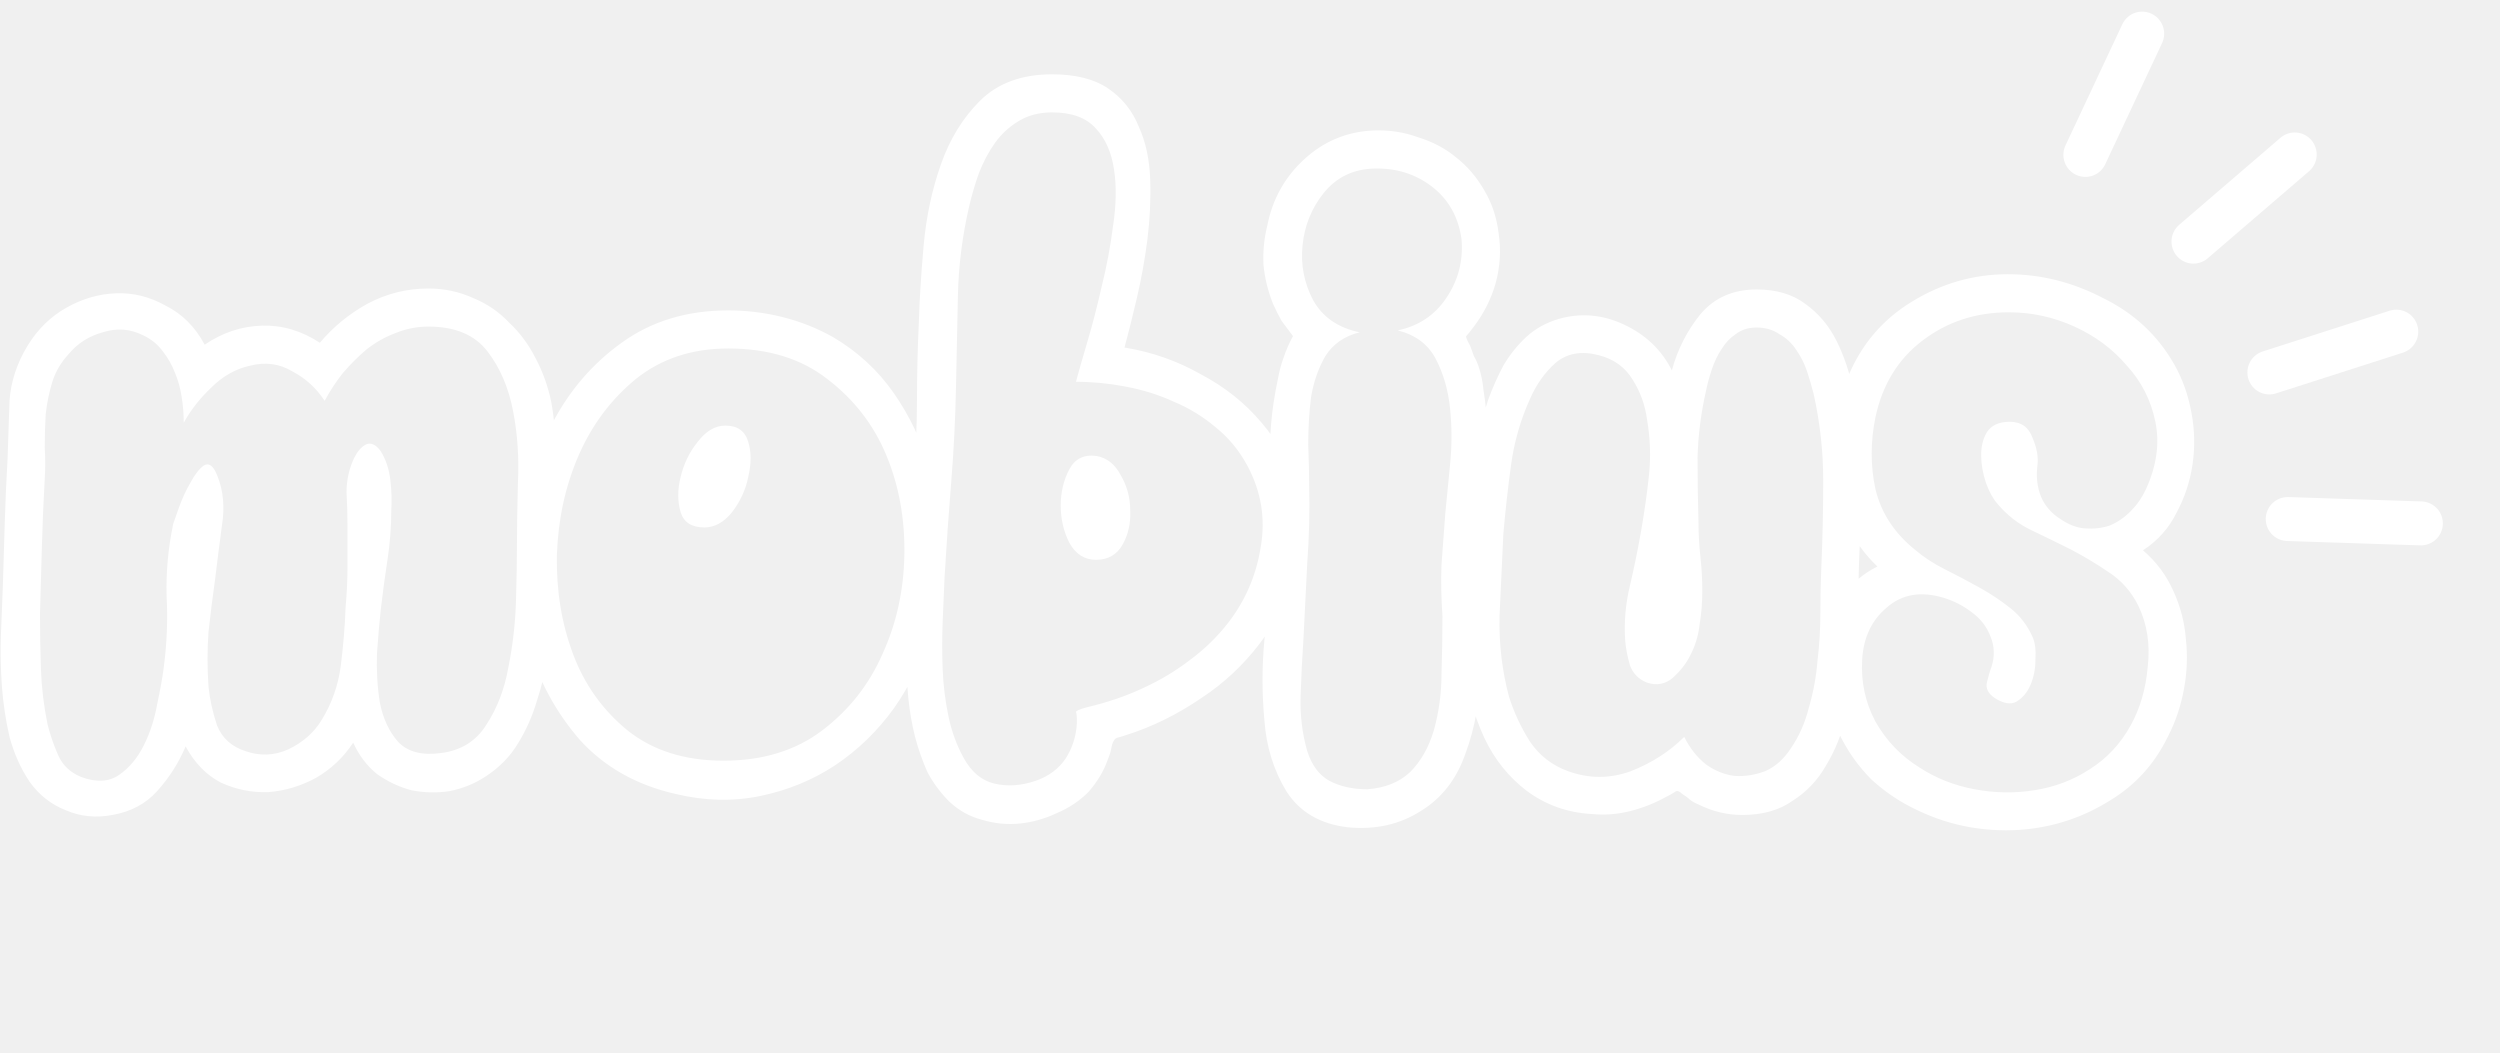
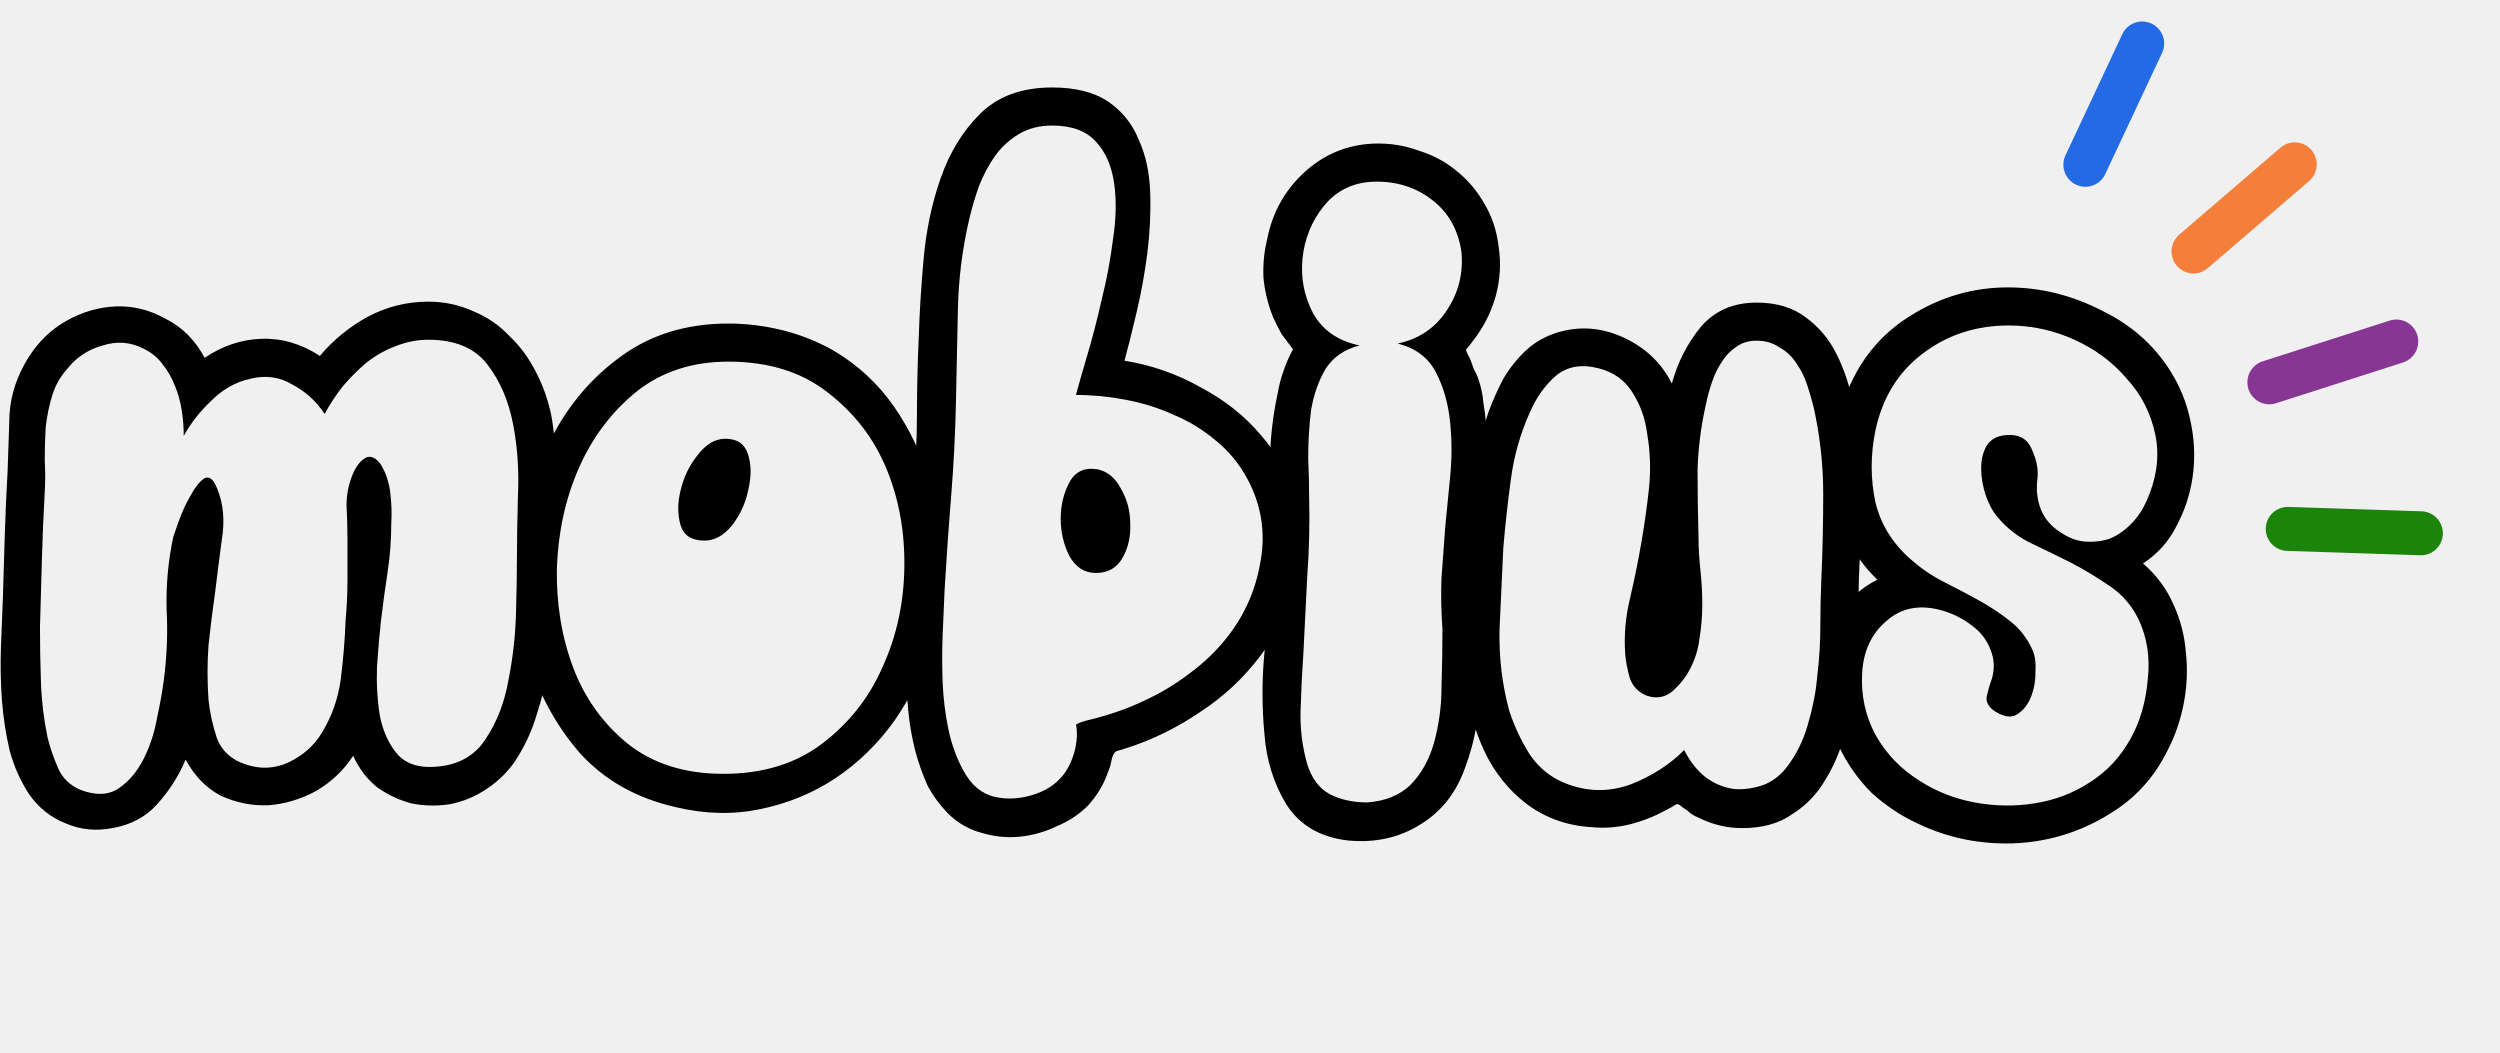
- <svg xmlns="http://www.w3.org/2000/svg" width="152" height="64" viewBox="0 0 152 64" fill="none">
-   <path d="M26.047 17.541C27.012 17.541 27.918 17.734 28.767 18.12C29.616 18.467 30.349 18.969 30.967 19.625C31.623 20.242 32.163 20.975 32.587 21.824C33.012 22.635 33.321 23.503 33.514 24.429C33.707 25.471 33.784 26.532 33.745 27.612C33.745 28.693 33.745 29.754 33.745 30.796C33.745 31.838 33.726 32.88 33.687 33.922C33.687 34.963 33.649 36.005 33.572 37.047C33.494 37.935 33.398 38.861 33.282 39.825C33.166 40.752 32.954 41.678 32.645 42.604C32.375 43.53 31.989 44.398 31.488 45.209C31.025 45.98 30.388 46.636 29.578 47.176C28.883 47.639 28.131 47.948 27.32 48.103C26.549 48.218 25.777 48.199 25.005 48.045C24.272 47.852 23.577 47.524 22.921 47.061C22.304 46.559 21.822 45.922 21.474 45.151C20.895 46.038 20.143 46.752 19.217 47.292C18.291 47.794 17.326 48.083 16.323 48.16C15.319 48.199 14.355 48.006 13.429 47.582C12.541 47.119 11.827 46.385 11.287 45.382C10.863 46.385 10.284 47.292 9.551 48.103C8.856 48.874 7.949 49.357 6.83 49.55C5.827 49.743 4.881 49.646 3.994 49.26C3.106 48.913 2.373 48.334 1.794 47.524C1.254 46.713 0.849 45.807 0.579 44.803C0.347 43.8 0.193 42.778 0.116 41.736C0.039 40.655 0.019 39.594 0.058 38.552C0.096 37.51 0.135 36.526 0.174 35.6C0.212 34.327 0.251 33.053 0.289 31.78C0.328 30.468 0.386 29.156 0.463 27.844C0.502 26.686 0.54 25.529 0.579 24.371C0.656 23.213 1.023 22.094 1.679 21.014C2.296 20.011 3.087 19.239 4.052 18.699C5.016 18.158 6.02 17.869 7.062 17.83C8.103 17.792 9.107 18.043 10.071 18.583C11.075 19.084 11.866 19.875 12.445 20.956C13.525 20.223 14.683 19.837 15.918 19.798C17.152 19.76 18.329 20.107 19.448 20.84C20.259 19.875 21.223 19.084 22.342 18.467C23.5 17.85 24.735 17.541 26.047 17.541ZM31.43 33.227C31.43 32.185 31.449 30.912 31.488 29.407C31.565 27.863 31.468 26.397 31.198 25.008C30.928 23.58 30.407 22.364 29.636 21.361C28.864 20.358 27.668 19.856 26.047 19.856C25.352 19.856 24.677 19.991 24.021 20.261C23.404 20.493 22.825 20.821 22.285 21.245C21.783 21.67 21.3 22.152 20.837 22.692C20.413 23.233 20.046 23.792 19.738 24.371C19.236 23.599 18.58 23.001 17.77 22.577C16.998 22.114 16.149 21.998 15.223 22.229C14.335 22.422 13.544 22.866 12.85 23.561C12.155 24.217 11.596 24.931 11.171 25.702C11.171 25.201 11.133 24.699 11.055 24.197C10.978 23.657 10.843 23.155 10.65 22.692C10.457 22.191 10.207 21.747 9.898 21.361C9.589 20.937 9.184 20.609 8.682 20.377C7.911 19.991 7.1 19.933 6.251 20.203C5.402 20.435 4.708 20.879 4.168 21.535C3.704 22.037 3.376 22.596 3.183 23.213C2.991 23.831 2.856 24.487 2.778 25.181C2.74 25.837 2.72 26.513 2.72 27.207C2.759 27.863 2.759 28.5 2.72 29.117C2.643 30.468 2.585 31.838 2.547 33.227C2.508 34.616 2.47 35.986 2.431 37.337C2.431 38.456 2.45 39.575 2.489 40.694C2.528 41.813 2.663 42.932 2.894 44.051C3.048 44.668 3.261 45.286 3.531 45.903C3.801 46.52 4.264 46.964 4.92 47.234C5.846 47.582 6.618 47.543 7.235 47.119C7.853 46.694 8.354 46.096 8.74 45.324C9.126 44.553 9.396 43.723 9.551 42.835C9.743 41.948 9.879 41.195 9.956 40.578C10.149 39.112 10.207 37.665 10.129 36.237C10.091 34.77 10.226 33.304 10.534 31.838C10.573 31.722 10.689 31.394 10.882 30.854C11.075 30.314 11.306 29.812 11.576 29.349C11.847 28.847 12.117 28.5 12.387 28.307C12.695 28.114 12.966 28.307 13.197 28.886C13.583 29.812 13.679 30.854 13.486 32.011C13.332 33.169 13.197 34.23 13.081 35.195C12.927 36.275 12.792 37.356 12.676 38.436C12.599 39.517 12.599 40.617 12.676 41.736C12.753 42.507 12.927 43.298 13.197 44.109C13.506 44.88 14.085 45.401 14.934 45.672C15.821 45.98 16.689 45.942 17.538 45.556C18.426 45.131 19.101 44.533 19.564 43.761C20.181 42.758 20.567 41.658 20.722 40.462C20.876 39.227 20.973 38.05 21.011 36.931C21.088 36.083 21.127 35.253 21.127 34.443C21.127 33.632 21.127 32.822 21.127 32.011C21.127 31.317 21.108 30.622 21.069 29.928C21.069 29.195 21.223 28.5 21.532 27.844C21.725 27.458 21.956 27.188 22.227 27.034C22.535 26.879 22.844 27.014 23.153 27.439C23.462 27.94 23.654 28.519 23.732 29.175C23.809 29.831 23.828 30.449 23.79 31.027C23.79 32.031 23.712 33.034 23.558 34.037C23.404 35.041 23.268 36.044 23.153 37.047C23.076 37.742 22.998 38.629 22.921 39.71C22.883 40.752 22.941 41.755 23.095 42.72C23.288 43.684 23.654 44.475 24.195 45.093C24.773 45.71 25.642 45.942 26.799 45.787C28.034 45.633 28.96 45.054 29.578 44.051C30.234 43.048 30.677 41.89 30.909 40.578C31.179 39.227 31.333 37.877 31.372 36.526C31.411 35.176 31.43 34.076 31.43 33.227ZM50.644 20.493C52.148 21.381 53.383 22.519 54.348 23.908C55.313 25.297 56.026 26.802 56.49 28.423C56.991 30.044 57.242 31.722 57.242 33.459C57.242 35.156 57.03 36.796 56.605 38.378C56.104 40.076 55.351 41.639 54.348 43.067C53.345 44.456 52.148 45.614 50.759 46.54C49.409 47.427 47.904 48.045 46.245 48.392C44.585 48.739 42.868 48.701 41.093 48.276C38.7 47.736 36.752 46.636 35.247 44.977C33.781 43.279 32.739 41.35 32.121 39.189C31.543 36.989 31.369 34.693 31.6 32.301C31.87 29.908 32.526 27.728 33.568 25.76C34.61 23.754 36.019 22.114 37.794 20.84C39.607 19.528 41.768 18.872 44.276 18.872C45.395 18.872 46.495 19.007 47.576 19.277C48.656 19.547 49.679 19.953 50.644 20.493ZM43.987 46.25C46.38 46.25 48.386 45.633 50.007 44.398C51.627 43.163 52.843 41.62 53.653 39.768C54.502 37.915 54.946 35.909 54.985 33.748C55.023 31.548 54.657 29.523 53.885 27.67C53.113 25.818 51.917 24.275 50.296 23.04C48.714 21.805 46.708 21.188 44.276 21.188C42.077 21.188 40.205 21.805 38.662 23.04C37.157 24.275 35.999 25.818 35.189 27.67C34.379 29.523 33.935 31.548 33.858 33.748C33.819 35.909 34.147 37.915 34.842 39.768C35.536 41.62 36.636 43.163 38.141 44.398C39.684 45.633 41.633 46.25 43.987 46.25ZM44.103 25.876C44.836 25.876 45.299 26.204 45.492 26.86C45.685 27.477 45.685 28.191 45.492 29.002C45.338 29.773 45.01 30.487 44.508 31.143C44.006 31.761 43.447 32.069 42.829 32.069C42.058 32.069 41.575 31.761 41.382 31.143C41.189 30.487 41.189 29.773 41.382 29.002C41.575 28.191 41.923 27.477 42.424 26.86C42.926 26.204 43.485 25.876 44.103 25.876ZM68.37 21.13C70.029 21.4 71.573 21.94 73 22.75C74.467 23.522 75.701 24.506 76.705 25.702C77.708 26.86 78.403 28.21 78.788 29.754C79.213 31.298 79.194 32.957 78.731 34.732C78.306 36.353 77.592 37.819 76.589 39.131C75.586 40.443 74.409 41.543 73.058 42.43C71.592 43.434 70.068 44.186 68.486 44.688C68.254 44.765 68.061 44.823 67.907 44.861C67.791 44.9 67.695 45.035 67.617 45.266C67.579 45.459 67.54 45.633 67.502 45.787C67.463 45.903 67.405 46.057 67.328 46.25C67.096 46.906 66.71 47.543 66.17 48.16C65.63 48.701 64.993 49.125 64.26 49.434C63.527 49.781 62.775 49.993 62.003 50.071C61.231 50.148 60.459 50.071 59.688 49.839C58.954 49.646 58.298 49.279 57.719 48.739C57.179 48.199 56.736 47.601 56.388 46.945C56.08 46.25 55.829 45.536 55.636 44.803C55.443 44.032 55.308 43.26 55.231 42.488C55.153 41.678 55.096 40.925 55.057 40.231C54.98 38.378 54.999 36.526 55.115 34.674C55.231 32.822 55.366 30.97 55.52 29.117C55.674 27.497 55.752 25.915 55.752 24.371C55.752 22.789 55.79 21.188 55.867 19.567C55.906 18.216 56.002 16.673 56.157 14.936C56.311 13.2 56.658 11.56 57.199 10.016C57.739 8.473 58.53 7.18 59.572 6.138C60.652 5.058 62.119 4.518 63.971 4.518C65.398 4.518 66.537 4.807 67.386 5.386C68.235 5.965 68.852 6.736 69.238 7.701C69.662 8.627 69.894 9.708 69.933 10.942C69.971 12.139 69.913 13.354 69.759 14.589C69.605 15.785 69.392 16.962 69.122 18.12C68.852 19.277 68.601 20.281 68.37 21.13ZM74.679 37.858C75.721 36.507 76.377 34.983 76.647 33.285C76.956 31.548 76.686 29.889 75.837 28.307C75.335 27.381 74.698 26.609 73.927 25.992C73.155 25.336 72.306 24.815 71.38 24.429C70.454 24.004 69.47 23.696 68.428 23.503C67.424 23.31 66.421 23.213 65.418 23.213C65.572 22.635 65.804 21.824 66.112 20.782C66.421 19.741 66.71 18.621 66.981 17.425C67.289 16.19 67.521 14.956 67.675 13.721C67.868 12.447 67.888 11.309 67.733 10.306C67.579 9.264 67.212 8.434 66.633 7.817C66.055 7.161 65.167 6.833 63.971 6.833C63.199 6.833 62.524 7.006 61.945 7.354C61.366 7.701 60.884 8.145 60.498 8.685C60.112 9.225 59.784 9.843 59.514 10.537C59.282 11.193 59.089 11.849 58.935 12.505C58.511 14.319 58.279 16.152 58.24 18.004C58.202 19.818 58.163 21.651 58.125 23.503C58.086 25.471 57.99 27.4 57.835 29.291C57.681 31.182 57.546 33.111 57.43 35.079C57.392 35.928 57.353 36.835 57.314 37.8C57.276 38.764 57.276 39.729 57.314 40.694C57.353 41.658 57.469 42.604 57.662 43.53C57.855 44.456 58.163 45.305 58.588 46.077C59.051 46.926 59.668 47.447 60.44 47.639C61.25 47.833 62.099 47.775 62.987 47.466C63.759 47.196 64.357 46.752 64.781 46.135C65.206 45.479 65.437 44.745 65.476 43.935C65.476 43.549 65.456 43.337 65.418 43.298C65.418 43.221 65.63 43.125 66.055 43.009C67.367 42.7 68.543 42.295 69.585 41.794C70.589 41.33 71.515 40.771 72.364 40.115C73.251 39.459 74.023 38.706 74.679 37.858ZM66.691 27.728C67.309 27.844 67.791 28.23 68.138 28.886C68.524 29.542 68.717 30.256 68.717 31.027C68.756 31.799 68.601 32.494 68.254 33.111C67.907 33.729 67.367 34.037 66.633 34.037C65.939 34.037 65.398 33.69 65.013 32.995C64.665 32.301 64.492 31.548 64.492 30.738C64.492 29.928 64.665 29.195 65.013 28.538C65.36 27.883 65.919 27.612 66.691 27.728ZM91.116 14.184C91.27 15.187 91.213 16.19 90.942 17.194C90.672 18.158 90.228 19.046 89.611 19.856C89.38 20.165 89.225 20.358 89.148 20.435C89.109 20.474 89.187 20.667 89.38 21.014C89.457 21.207 89.534 21.419 89.611 21.651C89.727 21.843 89.823 22.056 89.9 22.287C90.055 22.75 90.151 23.213 90.19 23.676C90.267 24.14 90.325 24.603 90.364 25.066C90.518 26.802 90.479 28.538 90.248 30.275C90.016 31.973 89.9 33.69 89.9 35.426C89.939 37.163 89.958 38.919 89.958 40.694C89.997 42.469 89.708 44.186 89.09 45.845C88.55 47.389 87.643 48.546 86.37 49.318C85.096 50.129 83.63 50.456 81.971 50.302C80.273 50.109 79.019 49.376 78.208 48.103C77.437 46.829 76.993 45.401 76.877 43.819C76.723 42.16 76.723 40.52 76.877 38.899C77.07 37.279 77.205 35.639 77.282 33.979C77.359 32.166 77.34 30.352 77.224 28.538C77.147 26.686 77.302 24.873 77.687 23.098C77.765 22.635 77.88 22.191 78.035 21.766C78.189 21.303 78.382 20.86 78.614 20.435C78.382 20.126 78.15 19.818 77.919 19.509C77.726 19.162 77.552 18.814 77.398 18.467C77.089 17.695 76.896 16.904 76.819 16.094C76.781 15.284 76.858 14.492 77.051 13.721C77.359 12.139 78.093 10.807 79.25 9.727C80.447 8.608 81.855 8.01 83.476 7.933C84.44 7.894 85.347 8.029 86.196 8.338C87.084 8.608 87.855 9.013 88.511 9.553C89.206 10.094 89.785 10.769 90.248 11.579C90.711 12.351 91 13.219 91.116 14.184ZM84.981 20.088C86.254 19.818 87.238 19.162 87.933 18.12C88.666 17.039 88.974 15.843 88.859 14.531C88.666 13.181 88.068 12.119 87.064 11.348C86.061 10.576 84.884 10.209 83.534 10.248C82.26 10.286 81.237 10.788 80.466 11.753C79.733 12.679 79.308 13.74 79.192 14.936C79.077 16.094 79.289 17.194 79.829 18.235C80.408 19.277 81.353 19.933 82.665 20.203C81.739 20.435 81.045 20.917 80.582 21.651C80.157 22.384 79.868 23.213 79.713 24.14C79.597 25.066 79.54 26.03 79.54 27.034C79.578 27.998 79.597 28.828 79.597 29.523C79.636 31.105 79.597 32.667 79.482 34.211C79.405 35.716 79.327 37.259 79.25 38.842C79.173 39.961 79.115 41.118 79.077 42.314C79.038 43.472 79.173 44.591 79.482 45.672C79.752 46.52 80.196 47.119 80.813 47.466C81.469 47.813 82.241 47.987 83.128 47.987C84.209 47.91 85.077 47.562 85.733 46.945C86.389 46.289 86.871 45.44 87.18 44.398C87.489 43.279 87.643 42.141 87.643 40.983C87.682 39.787 87.701 38.61 87.701 37.452C87.624 36.372 87.605 35.33 87.643 34.327C87.72 33.285 87.797 32.243 87.875 31.201C87.952 30.391 88.048 29.407 88.164 28.249C88.28 27.091 88.28 25.953 88.164 24.834C88.048 23.715 87.759 22.712 87.296 21.824C86.833 20.937 86.061 20.358 84.981 20.088ZM106.8 17.599C107.996 17.599 108.98 17.888 109.752 18.467C110.562 19.046 111.199 19.798 111.662 20.724C112.125 21.651 112.472 22.692 112.704 23.85C112.935 25.008 113.07 26.185 113.109 27.381C113.186 28.577 113.205 29.735 113.167 30.854C113.128 31.934 113.09 32.88 113.051 33.69C113.012 34.5 112.993 35.465 112.993 36.584C112.993 37.703 112.935 38.861 112.819 40.057C112.704 41.215 112.511 42.372 112.241 43.53C111.971 44.649 111.565 45.652 111.025 46.54C110.523 47.427 109.848 48.141 108.999 48.681C108.189 49.26 107.166 49.55 105.932 49.55C105.005 49.55 104.118 49.337 103.269 48.913C103.076 48.836 102.902 48.739 102.748 48.623C102.632 48.508 102.478 48.392 102.285 48.276C102.092 48.083 101.938 48.045 101.822 48.16C101.706 48.238 101.533 48.334 101.301 48.45C100.606 48.836 99.873 49.125 99.102 49.318C98.33 49.511 97.558 49.569 96.786 49.492C95.32 49.415 94.008 48.952 92.85 48.103C91.731 47.254 90.863 46.173 90.246 44.861C89.551 43.356 89.146 41.794 89.03 40.173C88.914 38.514 88.895 36.873 88.972 35.253C89.011 33.786 89.088 32.32 89.204 30.854C89.358 29.349 89.59 27.883 89.898 26.455C90.053 25.76 90.246 25.046 90.477 24.313C90.747 23.58 91.056 22.885 91.403 22.229C91.789 21.573 92.252 20.995 92.792 20.493C93.333 19.991 93.989 19.625 94.76 19.393C96.111 19.007 97.442 19.123 98.754 19.741C100.066 20.358 101.031 21.284 101.648 22.519C101.996 21.245 102.574 20.107 103.385 19.104C104.234 18.101 105.372 17.599 106.8 17.599ZM110.736 34.5C110.813 32.764 110.851 31.008 110.851 29.233C110.851 27.458 110.659 25.702 110.273 23.966C110.157 23.503 110.022 23.04 109.868 22.577C109.713 22.114 109.501 21.689 109.231 21.303C108.961 20.879 108.613 20.551 108.189 20.319C107.803 20.049 107.34 19.914 106.8 19.914C106.298 19.914 105.874 20.049 105.526 20.319C105.179 20.551 104.89 20.86 104.658 21.245C104.427 21.593 104.234 21.998 104.079 22.461C103.925 22.924 103.809 23.348 103.732 23.734C103.423 25.085 103.25 26.436 103.211 27.786C103.211 29.137 103.23 30.487 103.269 31.838C103.269 32.455 103.308 33.13 103.385 33.864C103.462 34.558 103.5 35.253 103.5 35.947C103.5 36.642 103.443 37.337 103.327 38.031C103.25 38.687 103.057 39.305 102.748 39.883C102.517 40.346 102.169 40.79 101.706 41.215C101.243 41.6 100.722 41.697 100.143 41.504C99.642 41.311 99.294 40.964 99.102 40.462C98.947 39.922 98.851 39.42 98.812 38.957C98.735 37.838 98.831 36.719 99.102 35.6C99.372 34.443 99.603 33.304 99.796 32.185C99.989 31.066 100.143 29.966 100.259 28.886C100.375 27.767 100.336 26.648 100.143 25.529C100.028 24.641 99.738 23.831 99.275 23.098C98.812 22.326 98.118 21.824 97.191 21.593C96.15 21.323 95.281 21.477 94.587 22.056C93.931 22.635 93.41 23.368 93.024 24.255C92.445 25.529 92.059 26.879 91.866 28.307C91.673 29.735 91.519 31.124 91.403 32.474C91.326 34.095 91.249 35.755 91.172 37.452C91.133 39.15 91.326 40.79 91.751 42.372C92.059 43.337 92.484 44.244 93.024 45.093C93.603 45.942 94.374 46.54 95.339 46.887C96.613 47.35 97.886 47.35 99.159 46.887C100.433 46.385 101.513 45.691 102.401 44.803C102.748 45.498 103.192 46.057 103.732 46.482C104.272 46.868 104.851 47.099 105.468 47.176C106.086 47.215 106.703 47.119 107.321 46.887C107.938 46.617 108.459 46.154 108.884 45.498C109.385 44.765 109.752 43.935 109.983 43.009C110.253 42.083 110.427 41.138 110.504 40.173C110.62 39.208 110.678 38.243 110.678 37.279C110.678 36.314 110.697 35.388 110.736 34.5ZM132.204 22.172C132.706 23.059 133.053 24.043 133.246 25.123C133.439 26.165 133.459 27.207 133.304 28.249C133.15 29.291 132.822 30.275 132.32 31.201C131.857 32.127 131.182 32.88 130.294 33.459C131.105 34.153 131.722 34.983 132.147 35.947C132.571 36.873 132.822 37.838 132.899 38.842C133.015 39.845 132.976 40.867 132.783 41.909C132.59 42.951 132.262 43.916 131.799 44.803C130.989 46.463 129.812 47.755 128.269 48.681C126.725 49.646 125.046 50.225 123.233 50.418C122.114 50.534 120.975 50.495 119.818 50.302C118.699 50.109 117.618 49.762 116.576 49.26C115.573 48.797 114.647 48.18 113.798 47.408C112.988 46.598 112.332 45.672 111.83 44.63C111.406 43.819 111.116 42.913 110.962 41.909C110.846 40.906 110.865 39.941 111.02 39.015C111.174 38.05 111.502 37.163 112.004 36.353C112.505 35.542 113.219 34.906 114.145 34.443C113.374 33.709 112.775 32.88 112.351 31.954C111.927 30.989 111.637 30.005 111.483 29.002C111.367 27.998 111.386 26.976 111.541 25.934C111.695 24.892 111.965 23.889 112.351 22.924C113.161 20.956 114.454 19.432 116.229 18.351C118.043 17.232 119.991 16.673 122.075 16.673C124.082 16.673 126.011 17.155 127.863 18.12C129.754 19.046 131.201 20.396 132.204 22.172ZM130.468 29.754C131.124 28.326 131.317 26.956 131.047 25.644C130.777 24.332 130.198 23.194 129.31 22.229C128.461 21.226 127.4 20.435 126.127 19.856C124.853 19.277 123.522 18.988 122.133 18.988C120.126 18.988 118.371 19.567 116.866 20.724C115.399 21.843 114.454 23.387 114.03 25.355C113.721 26.86 113.721 28.326 114.03 29.754C114.377 31.182 115.168 32.397 116.403 33.401C116.943 33.864 117.56 34.269 118.255 34.616C118.95 34.963 119.644 35.33 120.339 35.716C121.033 36.102 121.67 36.526 122.249 36.989C122.828 37.452 123.271 38.031 123.58 38.726C123.734 39.073 123.792 39.536 123.754 40.115C123.754 40.655 123.657 41.157 123.464 41.62C123.271 42.083 122.982 42.43 122.596 42.662C122.249 42.855 121.805 42.778 121.265 42.43C120.879 42.16 120.725 41.851 120.802 41.504C120.879 41.157 120.975 40.829 121.091 40.52C121.284 39.903 121.265 39.305 121.033 38.726C120.802 38.108 120.416 37.607 119.876 37.221C119.374 36.835 118.814 36.545 118.197 36.353C116.808 35.928 115.65 36.121 114.724 36.931C113.798 37.703 113.296 38.764 113.219 40.115C113.142 41.465 113.412 42.72 114.03 43.877C114.686 45.035 115.573 45.961 116.692 46.656C117.695 47.312 118.814 47.755 120.049 47.987C121.284 48.218 122.5 48.238 123.696 48.045C124.931 47.852 126.05 47.427 127.053 46.771C128.095 46.115 128.925 45.228 129.542 44.109C130.121 43.067 130.468 41.871 130.584 40.52C130.738 39.169 130.545 37.935 130.005 36.816C129.581 35.967 128.982 35.291 128.211 34.79C127.477 34.288 126.706 33.825 125.895 33.401C125.124 33.015 124.333 32.629 123.522 32.243C122.712 31.857 122.017 31.317 121.438 30.622C121.168 30.314 120.937 29.889 120.744 29.349C120.551 28.77 120.454 28.21 120.454 27.67C120.454 27.13 120.57 26.667 120.802 26.281C121.072 25.857 121.535 25.644 122.191 25.644C122.886 25.644 123.349 25.972 123.58 26.628C123.85 27.246 123.947 27.825 123.869 28.365C123.792 29.021 123.869 29.638 124.101 30.217C124.333 30.757 124.718 31.201 125.259 31.548C125.76 31.896 126.262 32.089 126.764 32.127C127.304 32.166 127.805 32.108 128.269 31.954C128.732 31.761 129.156 31.471 129.542 31.085C129.928 30.699 130.237 30.256 130.468 29.754Z" fill="white" />
-   <line x1="1.336" y1="-1.336" x2="9.482" y2="-1.336" transform="matrix(0.424576 -0.905018 0.904056 0.428213 127.429 11.1987)" stroke="white" stroke-width="2.673" stroke-linecap="round" />
-   <line x1="1.336" y1="-1.336" x2="9.464" y2="-1.336" transform="matrix(0.75803 -0.651351 0.648487 0.761971 133.214 16.5762)" stroke="white" stroke-width="2.673" stroke-linecap="round" />
-   <line x1="1.336" y1="-1.336" x2="9.445" y2="-1.336" transform="matrix(0.951748 -0.30547 0.303083 0.953414 137.11 24.3251)" stroke="white" stroke-width="2.673" stroke-linecap="round" />
-   <line x1="1.336" y1="-1.336" x2="9.437" y2="-1.336" transform="matrix(0.999362 0.0328282 -0.0325216 0.999569 137.715 32.8488)" stroke="white" stroke-width="2.673" stroke-linecap="round" />
+ <svg xmlns="http://www.w3.org/2000/svg" width="95" height="40" viewBox="0 0 95 40" fill="none">
+   <path d="M16.279 11.463C16.882 11.463 17.449 11.584 17.979 11.825C18.51 12.042 18.968 12.355 19.354 12.765C19.764 13.151 20.102 13.61 20.367 14.14C20.632 14.647 20.825 15.189 20.946 15.768C21.067 16.419 21.115 17.082 21.091 17.758C21.091 18.433 21.091 19.096 21.091 19.747C21.091 20.399 21.078 21.05 21.054 21.701C21.054 22.352 21.03 23.003 20.982 23.654C20.934 24.209 20.873 24.788 20.801 25.391C20.729 25.97 20.596 26.549 20.403 27.127C20.234 27.706 19.993 28.249 19.68 28.755C19.39 29.238 18.992 29.648 18.486 29.985C18.052 30.275 17.581 30.468 17.075 30.564C16.593 30.636 16.11 30.624 15.628 30.528C15.17 30.407 14.736 30.202 14.326 29.913C13.94 29.599 13.638 29.201 13.421 28.719C13.059 29.274 12.589 29.72 12.01 30.058C11.432 30.371 10.829 30.552 10.202 30.6C9.575 30.624 8.972 30.504 8.393 30.238C7.838 29.949 7.392 29.491 7.054 28.864C6.789 29.491 6.427 30.058 5.969 30.564C5.535 31.046 4.968 31.348 4.269 31.468C3.642 31.589 3.051 31.529 2.496 31.288C1.941 31.07 1.483 30.709 1.121 30.202C0.784 29.696 0.531 29.129 0.362 28.502C0.217 27.875 0.121 27.236 0.072 26.585C0.024 25.909 0.012 25.246 0.036 24.595C0.06 23.944 0.084 23.329 0.109 22.75C0.133 21.954 0.157 21.158 0.181 20.363C0.205 19.543 0.241 18.723 0.289 17.902C0.314 17.179 0.338 16.456 0.362 15.732C0.41 15.008 0.639 14.309 1.049 13.634C1.435 13.007 1.929 12.524 2.532 12.187C3.135 11.849 3.762 11.668 4.413 11.644C5.065 11.62 5.692 11.777 6.295 12.114C6.922 12.428 7.416 12.922 7.778 13.598C8.453 13.139 9.177 12.898 9.948 12.874C10.72 12.85 11.456 13.067 12.155 13.525C12.662 12.922 13.264 12.428 13.964 12.042C14.687 11.656 15.459 11.463 16.279 11.463ZM19.643 21.267C19.643 20.616 19.656 19.82 19.68 18.879C19.728 17.915 19.668 16.998 19.499 16.13C19.33 15.238 19.004 14.478 18.522 13.851C18.04 13.224 17.292 12.91 16.279 12.91C15.845 12.91 15.423 12.995 15.013 13.163C14.627 13.308 14.265 13.513 13.928 13.778C13.614 14.044 13.313 14.345 13.023 14.683C12.758 15.021 12.529 15.37 12.336 15.732C12.023 15.25 11.613 14.876 11.106 14.611C10.624 14.321 10.093 14.249 9.514 14.393C8.96 14.514 8.465 14.791 8.031 15.226C7.597 15.636 7.247 16.082 6.982 16.564C6.982 16.25 6.958 15.937 6.91 15.623C6.861 15.286 6.777 14.972 6.656 14.683C6.536 14.369 6.379 14.092 6.186 13.851C5.993 13.585 5.74 13.38 5.426 13.236C4.944 12.995 4.438 12.958 3.907 13.127C3.376 13.272 2.942 13.549 2.605 13.959C2.315 14.273 2.11 14.623 1.99 15.008C1.869 15.394 1.785 15.804 1.736 16.238C1.712 16.648 1.7 17.07 1.7 17.505C1.724 17.915 1.724 18.312 1.7 18.698C1.652 19.543 1.616 20.399 1.592 21.267C1.568 22.135 1.544 22.991 1.519 23.835C1.519 24.535 1.531 25.234 1.556 25.934C1.58 26.633 1.664 27.332 1.809 28.032C1.905 28.418 2.038 28.803 2.207 29.189C2.376 29.575 2.665 29.853 3.075 30.021C3.654 30.238 4.136 30.214 4.522 29.949C4.908 29.684 5.221 29.31 5.463 28.828C5.704 28.345 5.873 27.827 5.969 27.272C6.09 26.717 6.174 26.247 6.222 25.861C6.343 24.945 6.379 24.04 6.331 23.148C6.307 22.232 6.391 21.315 6.584 20.399C6.608 20.326 6.68 20.121 6.801 19.784C6.922 19.446 7.066 19.133 7.235 18.843C7.404 18.529 7.573 18.312 7.742 18.192C7.935 18.071 8.103 18.192 8.248 18.554C8.489 19.133 8.55 19.784 8.429 20.507C8.333 21.231 8.248 21.894 8.176 22.497C8.079 23.172 7.995 23.847 7.923 24.523C7.874 25.198 7.874 25.885 7.923 26.585C7.971 27.067 8.079 27.561 8.248 28.068C8.441 28.55 8.803 28.876 9.333 29.045C9.888 29.238 10.431 29.213 10.961 28.972C11.516 28.707 11.938 28.333 12.227 27.851C12.613 27.224 12.854 26.537 12.951 25.789C13.047 25.017 13.108 24.282 13.132 23.582C13.18 23.052 13.204 22.533 13.204 22.027C13.204 21.52 13.204 21.014 13.204 20.507C13.204 20.073 13.192 19.639 13.168 19.205C13.168 18.747 13.264 18.312 13.457 17.902C13.578 17.661 13.723 17.492 13.892 17.396C14.085 17.3 14.277 17.384 14.47 17.649C14.663 17.963 14.784 18.325 14.832 18.735C14.88 19.145 14.892 19.53 14.868 19.892C14.868 20.519 14.82 21.146 14.724 21.773C14.627 22.4 14.543 23.027 14.47 23.654C14.422 24.089 14.374 24.643 14.326 25.319C14.302 25.97 14.338 26.597 14.434 27.2C14.555 27.803 14.784 28.297 15.121 28.683C15.483 29.069 16.026 29.213 16.75 29.117C17.521 29.021 18.1 28.659 18.486 28.032C18.896 27.405 19.173 26.681 19.318 25.861C19.487 25.017 19.583 24.173 19.607 23.329C19.631 22.485 19.643 21.797 19.643 21.267ZM31.652 13.308C32.593 13.863 33.364 14.574 33.967 15.443C34.57 16.311 35.016 17.251 35.306 18.264C35.619 19.277 35.776 20.326 35.776 21.412C35.776 22.473 35.643 23.498 35.378 24.486C35.065 25.548 34.594 26.524 33.967 27.417C33.34 28.285 32.593 29.009 31.724 29.587C30.88 30.142 29.94 30.528 28.903 30.745C27.866 30.962 26.792 30.938 25.683 30.673C24.188 30.335 22.97 29.648 22.029 28.611C21.113 27.549 20.462 26.344 20.076 24.993C19.714 23.618 19.605 22.183 19.75 20.688C19.919 19.193 20.329 17.83 20.98 16.6C21.631 15.346 22.512 14.321 23.621 13.525C24.754 12.705 26.105 12.295 27.673 12.295C28.372 12.295 29.059 12.38 29.735 12.549C30.41 12.717 31.049 12.97 31.652 13.308ZM27.492 29.406C28.987 29.406 30.241 29.021 31.254 28.249C32.267 27.477 33.027 26.512 33.533 25.355C34.064 24.197 34.341 22.943 34.365 21.592C34.389 20.218 34.16 18.952 33.678 17.794C33.196 16.636 32.448 15.672 31.435 14.9C30.446 14.128 29.192 13.742 27.673 13.742C26.298 13.742 25.128 14.128 24.164 14.9C23.223 15.672 22.5 16.636 21.993 17.794C21.486 18.952 21.209 20.218 21.161 21.592C21.137 22.943 21.342 24.197 21.776 25.355C22.21 26.512 22.897 27.477 23.838 28.249C24.803 29.021 26.021 29.406 27.492 29.406ZM27.564 16.672C28.022 16.672 28.312 16.878 28.432 17.288C28.553 17.673 28.553 18.12 28.432 18.626C28.336 19.108 28.131 19.555 27.817 19.965C27.504 20.35 27.154 20.543 26.768 20.543C26.286 20.543 25.984 20.35 25.864 19.965C25.743 19.555 25.743 19.108 25.864 18.626C25.984 18.12 26.201 17.673 26.515 17.288C26.828 16.878 27.178 16.672 27.564 16.672ZM42.731 13.706C43.768 13.875 44.733 14.213 45.625 14.719C46.541 15.201 47.313 15.816 47.94 16.564C48.567 17.288 49.001 18.132 49.242 19.096C49.508 20.061 49.496 21.098 49.206 22.207C48.941 23.22 48.495 24.137 47.868 24.957C47.241 25.777 46.505 26.464 45.661 27.019C44.745 27.646 43.792 28.116 42.803 28.43C42.658 28.478 42.538 28.514 42.441 28.538C42.369 28.562 42.309 28.647 42.261 28.791C42.236 28.912 42.212 29.021 42.188 29.117C42.164 29.189 42.128 29.286 42.08 29.406C41.935 29.816 41.694 30.214 41.356 30.6C41.019 30.938 40.621 31.203 40.162 31.396C39.704 31.613 39.234 31.746 38.752 31.794C38.269 31.842 37.787 31.794 37.304 31.649C36.846 31.529 36.436 31.3 36.075 30.962C35.737 30.624 35.459 30.251 35.242 29.841C35.05 29.406 34.893 28.96 34.772 28.502C34.652 28.02 34.567 27.537 34.519 27.055C34.471 26.549 34.434 26.078 34.41 25.644C34.362 24.486 34.374 23.329 34.447 22.171C34.519 21.014 34.603 19.856 34.7 18.698C34.796 17.685 34.844 16.697 34.844 15.732C34.844 14.743 34.869 13.742 34.917 12.729C34.941 11.885 35.001 10.921 35.098 9.835C35.194 8.75 35.411 7.725 35.749 6.76C36.087 5.796 36.581 4.988 37.232 4.337C37.907 3.661 38.824 3.324 39.981 3.324C40.874 3.324 41.585 3.504 42.116 3.866C42.647 4.228 43.032 4.71 43.273 5.313C43.539 5.892 43.684 6.567 43.708 7.339C43.732 8.087 43.696 8.846 43.599 9.618C43.503 10.366 43.37 11.101 43.201 11.825C43.032 12.549 42.876 13.175 42.731 13.706ZM46.674 24.161C47.325 23.317 47.735 22.364 47.904 21.303C48.097 20.218 47.928 19.181 47.398 18.192C47.084 17.613 46.686 17.131 46.204 16.745C45.721 16.335 45.191 16.009 44.612 15.768C44.033 15.503 43.418 15.31 42.767 15.189C42.14 15.069 41.513 15.008 40.886 15.008C40.982 14.647 41.127 14.14 41.32 13.489C41.513 12.838 41.694 12.139 41.863 11.391C42.056 10.619 42.2 9.847 42.297 9.076C42.417 8.28 42.429 7.568 42.333 6.941C42.236 6.29 42.007 5.771 41.646 5.386C41.284 4.976 40.729 4.771 39.981 4.771C39.499 4.771 39.077 4.879 38.715 5.096C38.354 5.313 38.052 5.591 37.811 5.928C37.57 6.266 37.365 6.652 37.196 7.086C37.051 7.496 36.931 7.906 36.834 8.316C36.569 9.449 36.424 10.595 36.4 11.753C36.376 12.886 36.352 14.032 36.328 15.189C36.304 16.419 36.243 17.625 36.147 18.807C36.05 19.989 35.966 21.195 35.894 22.424C35.87 22.955 35.845 23.522 35.821 24.125C35.797 24.728 35.797 25.331 35.821 25.934C35.845 26.537 35.918 27.127 36.038 27.706C36.159 28.285 36.352 28.816 36.617 29.298C36.907 29.828 37.292 30.154 37.775 30.275C38.281 30.395 38.812 30.359 39.367 30.166C39.849 29.997 40.223 29.72 40.488 29.334C40.753 28.924 40.898 28.466 40.922 27.959C40.922 27.718 40.91 27.586 40.886 27.561C40.886 27.513 41.019 27.453 41.284 27.381C42.104 27.188 42.839 26.934 43.491 26.621C44.118 26.331 44.696 25.982 45.227 25.572C45.782 25.162 46.264 24.692 46.674 24.161ZM41.682 17.83C42.068 17.902 42.369 18.144 42.586 18.554C42.827 18.964 42.948 19.41 42.948 19.892C42.972 20.375 42.876 20.809 42.658 21.195C42.441 21.58 42.104 21.773 41.646 21.773C41.212 21.773 40.874 21.556 40.633 21.122C40.416 20.688 40.307 20.218 40.307 19.711C40.307 19.205 40.416 18.747 40.633 18.337C40.85 17.927 41.199 17.758 41.682 17.83ZM56.947 9.365C57.044 9.992 57.008 10.619 56.839 11.246C56.67 11.849 56.392 12.404 56.007 12.91C55.862 13.103 55.765 13.224 55.717 13.272C55.693 13.296 55.741 13.417 55.862 13.634C55.91 13.754 55.958 13.887 56.007 14.032C56.079 14.152 56.139 14.285 56.188 14.43C56.284 14.719 56.344 15.008 56.368 15.298C56.417 15.587 56.453 15.877 56.477 16.166C56.573 17.251 56.549 18.337 56.404 19.422C56.26 20.483 56.188 21.556 56.188 22.642C56.212 23.727 56.224 24.824 56.224 25.934C56.248 27.043 56.067 28.116 55.681 29.153C55.343 30.118 54.777 30.841 53.981 31.324C53.185 31.83 52.268 32.035 51.231 31.939C50.17 31.818 49.386 31.36 48.88 30.564C48.398 29.768 48.12 28.876 48.048 27.887C47.951 26.85 47.951 25.825 48.048 24.812C48.169 23.799 48.253 22.774 48.301 21.737C48.349 20.604 48.337 19.47 48.265 18.337C48.217 17.179 48.313 16.046 48.554 14.936C48.603 14.647 48.675 14.369 48.771 14.104C48.868 13.815 48.989 13.537 49.133 13.272C48.989 13.079 48.844 12.886 48.699 12.693C48.578 12.476 48.47 12.259 48.373 12.042C48.181 11.56 48.06 11.065 48.012 10.559C47.988 10.052 48.036 9.558 48.156 9.076C48.349 8.087 48.808 7.255 49.531 6.579C50.279 5.88 51.159 5.506 52.172 5.458C52.775 5.434 53.342 5.518 53.872 5.711C54.427 5.88 54.909 6.133 55.319 6.471C55.753 6.809 56.115 7.231 56.404 7.737C56.694 8.219 56.875 8.762 56.947 9.365ZM53.112 13.055C53.908 12.886 54.523 12.476 54.958 11.825C55.416 11.15 55.609 10.402 55.536 9.582C55.416 8.738 55.042 8.075 54.415 7.592C53.788 7.11 53.052 6.881 52.208 6.905C51.412 6.929 50.773 7.243 50.291 7.846C49.833 8.424 49.567 9.088 49.495 9.835C49.423 10.559 49.555 11.246 49.893 11.897C50.255 12.549 50.846 12.958 51.666 13.127C51.087 13.272 50.653 13.573 50.363 14.032C50.098 14.49 49.917 15.008 49.821 15.587C49.748 16.166 49.712 16.769 49.712 17.396C49.736 17.999 49.748 18.517 49.748 18.952C49.772 19.94 49.748 20.917 49.676 21.882C49.628 22.822 49.579 23.787 49.531 24.776C49.483 25.475 49.447 26.199 49.423 26.947C49.398 27.67 49.483 28.369 49.676 29.045C49.845 29.575 50.122 29.949 50.508 30.166C50.918 30.383 51.4 30.492 51.955 30.492C52.63 30.444 53.173 30.226 53.583 29.841C53.993 29.431 54.294 28.9 54.487 28.249C54.68 27.549 54.777 26.838 54.777 26.114C54.801 25.367 54.813 24.631 54.813 23.908C54.765 23.232 54.752 22.581 54.777 21.954C54.825 21.303 54.873 20.652 54.921 20.001C54.97 19.494 55.03 18.879 55.102 18.156C55.175 17.432 55.175 16.721 55.102 16.021C55.03 15.322 54.849 14.695 54.56 14.14C54.27 13.585 53.788 13.224 53.112 13.055ZM66.749 11.499C67.497 11.499 68.112 11.68 68.594 12.042C69.101 12.404 69.499 12.874 69.788 13.453C70.078 14.032 70.295 14.683 70.439 15.406C70.584 16.13 70.668 16.866 70.693 17.613C70.741 18.361 70.753 19.084 70.729 19.784C70.705 20.459 70.681 21.05 70.656 21.556C70.632 22.063 70.62 22.666 70.62 23.365C70.62 24.064 70.584 24.788 70.512 25.536C70.439 26.259 70.319 26.983 70.15 27.706C69.981 28.406 69.728 29.033 69.39 29.587C69.077 30.142 68.655 30.588 68.124 30.926C67.618 31.288 66.979 31.468 66.207 31.468C65.628 31.468 65.073 31.336 64.543 31.07C64.422 31.022 64.314 30.962 64.217 30.89C64.145 30.817 64.048 30.745 63.928 30.673C63.807 30.552 63.711 30.528 63.638 30.6C63.566 30.648 63.457 30.709 63.313 30.781C62.879 31.022 62.42 31.203 61.938 31.324C61.456 31.444 60.973 31.48 60.491 31.432C59.575 31.384 58.755 31.095 58.031 30.564C57.332 30.034 56.789 29.358 56.403 28.538C55.969 27.598 55.716 26.621 55.643 25.608C55.571 24.571 55.559 23.546 55.607 22.533C55.631 21.617 55.68 20.7 55.752 19.784C55.848 18.843 55.993 17.927 56.186 17.034C56.282 16.6 56.403 16.154 56.548 15.696C56.717 15.238 56.91 14.803 57.127 14.393C57.368 13.983 57.657 13.622 57.995 13.308C58.333 12.995 58.742 12.765 59.225 12.621C60.069 12.38 60.901 12.452 61.721 12.838C62.541 13.224 63.144 13.803 63.53 14.574C63.747 13.778 64.109 13.067 64.615 12.44C65.146 11.813 65.857 11.499 66.749 11.499ZM69.209 22.063C69.258 20.977 69.282 19.88 69.282 18.771C69.282 17.661 69.161 16.564 68.92 15.479C68.848 15.189 68.763 14.9 68.667 14.611C68.57 14.321 68.438 14.056 68.269 13.815C68.1 13.549 67.883 13.344 67.618 13.2C67.376 13.031 67.087 12.946 66.749 12.946C66.436 12.946 66.171 13.031 65.954 13.2C65.737 13.344 65.556 13.537 65.411 13.778C65.266 13.995 65.146 14.249 65.049 14.538C64.953 14.828 64.88 15.093 64.832 15.334C64.639 16.178 64.531 17.022 64.507 17.866C64.507 18.71 64.519 19.555 64.543 20.399C64.543 20.785 64.567 21.207 64.615 21.665C64.663 22.099 64.687 22.533 64.687 22.967C64.687 23.401 64.651 23.835 64.579 24.27C64.531 24.68 64.41 25.065 64.217 25.427C64.072 25.716 63.855 25.994 63.566 26.259C63.276 26.5 62.951 26.561 62.589 26.44C62.276 26.319 62.059 26.102 61.938 25.789C61.842 25.451 61.781 25.138 61.757 24.848C61.709 24.149 61.769 23.45 61.938 22.75C62.107 22.027 62.252 21.315 62.372 20.616C62.493 19.916 62.589 19.229 62.662 18.554C62.734 17.854 62.71 17.155 62.589 16.456C62.517 15.901 62.336 15.394 62.047 14.936C61.757 14.454 61.323 14.14 60.744 13.995C60.093 13.827 59.55 13.923 59.116 14.285C58.706 14.647 58.381 15.105 58.14 15.66C57.778 16.456 57.537 17.3 57.416 18.192C57.295 19.084 57.199 19.953 57.127 20.797C57.078 21.809 57.03 22.846 56.982 23.908C56.958 24.969 57.078 25.994 57.344 26.983C57.537 27.586 57.802 28.152 58.14 28.683C58.501 29.213 58.984 29.587 59.587 29.804C60.383 30.094 61.178 30.094 61.974 29.804C62.77 29.491 63.445 29.057 64 28.502C64.217 28.936 64.495 29.286 64.832 29.551C65.17 29.792 65.531 29.937 65.917 29.985C66.303 30.009 66.689 29.949 67.075 29.804C67.461 29.636 67.787 29.346 68.052 28.936C68.365 28.478 68.594 27.959 68.739 27.381C68.908 26.802 69.016 26.211 69.065 25.608C69.137 25.005 69.173 24.402 69.173 23.799C69.173 23.196 69.185 22.617 69.209 22.063ZM82.627 14.357C82.941 14.912 83.158 15.527 83.278 16.202C83.399 16.853 83.411 17.505 83.315 18.156C83.218 18.807 83.013 19.422 82.7 20.001C82.41 20.579 81.988 21.05 81.433 21.412C81.94 21.846 82.326 22.364 82.591 22.967C82.856 23.546 83.013 24.149 83.061 24.776C83.134 25.403 83.11 26.042 82.989 26.693C82.868 27.344 82.663 27.947 82.374 28.502C81.868 29.539 81.132 30.347 80.167 30.926C79.203 31.529 78.153 31.89 77.02 32.011C76.321 32.084 75.609 32.059 74.886 31.939C74.186 31.818 73.511 31.601 72.86 31.288C72.233 30.998 71.654 30.612 71.123 30.13C70.617 29.623 70.207 29.045 69.893 28.393C69.628 27.887 69.447 27.32 69.351 26.693C69.278 26.066 69.29 25.463 69.387 24.884C69.483 24.282 69.688 23.727 70.002 23.22C70.315 22.714 70.762 22.316 71.34 22.027C70.858 21.568 70.484 21.05 70.219 20.471C69.954 19.868 69.773 19.253 69.676 18.626C69.604 17.999 69.616 17.36 69.713 16.709C69.809 16.058 69.978 15.431 70.219 14.828C70.725 13.598 71.533 12.645 72.643 11.97C73.776 11.27 74.994 10.921 76.296 10.921C77.551 10.921 78.757 11.222 79.914 11.825C81.096 12.404 82 13.248 82.627 14.357ZM81.542 19.096C81.952 18.204 82.073 17.348 81.904 16.528C81.735 15.708 81.373 14.996 80.819 14.393C80.288 13.766 79.625 13.272 78.829 12.91C78.033 12.549 77.201 12.368 76.333 12.368C75.079 12.368 73.981 12.729 73.041 13.453C72.124 14.152 71.533 15.117 71.268 16.347C71.075 17.288 71.075 18.204 71.268 19.096C71.485 19.989 71.98 20.748 72.751 21.375C73.089 21.665 73.475 21.918 73.909 22.135C74.343 22.352 74.777 22.581 75.211 22.822C75.645 23.064 76.043 23.329 76.405 23.618C76.767 23.908 77.044 24.27 77.237 24.704C77.334 24.921 77.37 25.21 77.346 25.572C77.346 25.909 77.285 26.223 77.165 26.512C77.044 26.802 76.863 27.019 76.622 27.163C76.405 27.284 76.128 27.236 75.79 27.019C75.549 26.85 75.452 26.657 75.501 26.44C75.549 26.223 75.609 26.018 75.681 25.825C75.802 25.439 75.79 25.065 75.645 24.704C75.501 24.318 75.26 24.004 74.922 23.763C74.608 23.522 74.259 23.341 73.873 23.22C73.004 22.955 72.281 23.076 71.702 23.582C71.123 24.064 70.81 24.728 70.762 25.572C70.713 26.416 70.882 27.2 71.268 27.923C71.678 28.647 72.233 29.226 72.932 29.66C73.559 30.07 74.259 30.347 75.03 30.492C75.802 30.636 76.562 30.648 77.309 30.528C78.081 30.407 78.781 30.142 79.408 29.732C80.059 29.322 80.577 28.767 80.963 28.068C81.325 27.417 81.542 26.669 81.614 25.825C81.711 24.981 81.59 24.209 81.253 23.51C80.987 22.979 80.614 22.557 80.131 22.244C79.673 21.93 79.191 21.641 78.684 21.375C78.202 21.134 77.707 20.893 77.201 20.652C76.694 20.411 76.26 20.073 75.899 19.639C75.73 19.446 75.585 19.181 75.465 18.843C75.344 18.481 75.284 18.132 75.284 17.794C75.284 17.456 75.356 17.167 75.501 16.926C75.669 16.66 75.959 16.528 76.369 16.528C76.803 16.528 77.092 16.733 77.237 17.143C77.406 17.529 77.466 17.89 77.418 18.228C77.37 18.638 77.418 19.024 77.563 19.386C77.707 19.723 77.948 20.001 78.286 20.218C78.6 20.435 78.913 20.555 79.227 20.579C79.564 20.604 79.878 20.567 80.167 20.471C80.457 20.35 80.722 20.169 80.963 19.928C81.204 19.687 81.397 19.41 81.542 19.096Z" fill="black" />
+   <line x1="0.835" y1="-0.835" x2="5.926" y2="-0.835" transform="matrix(0.424576 -0.905018 0.904056 0.428213 79.6433 7.37402)" stroke="#256AE5" stroke-width="1.671" stroke-linecap="round" />
+   <line x1="0.835" y1="-0.835" x2="5.915" y2="-0.835" transform="matrix(0.75803 -0.651351 0.648487 0.761971 83.2593 10.7351)" stroke="#F47F3A" stroke-width="1.671" stroke-linecap="round" />
+   <line x1="0.835" y1="-0.835" x2="5.903" y2="-0.835" transform="matrix(0.951748 -0.30547 0.303083 0.953414 85.6936 15.5781)" stroke="#873694" stroke-width="1.671" stroke-linecap="round" />
+   <line x1="0.835" y1="-0.835" x2="5.898" y2="-0.835" transform="matrix(0.999362 0.0328282 -0.0325216 0.999569 86.0718 20.9055)" stroke="#1C830B" stroke-width="1.671" stroke-linecap="round" />
</svg>
